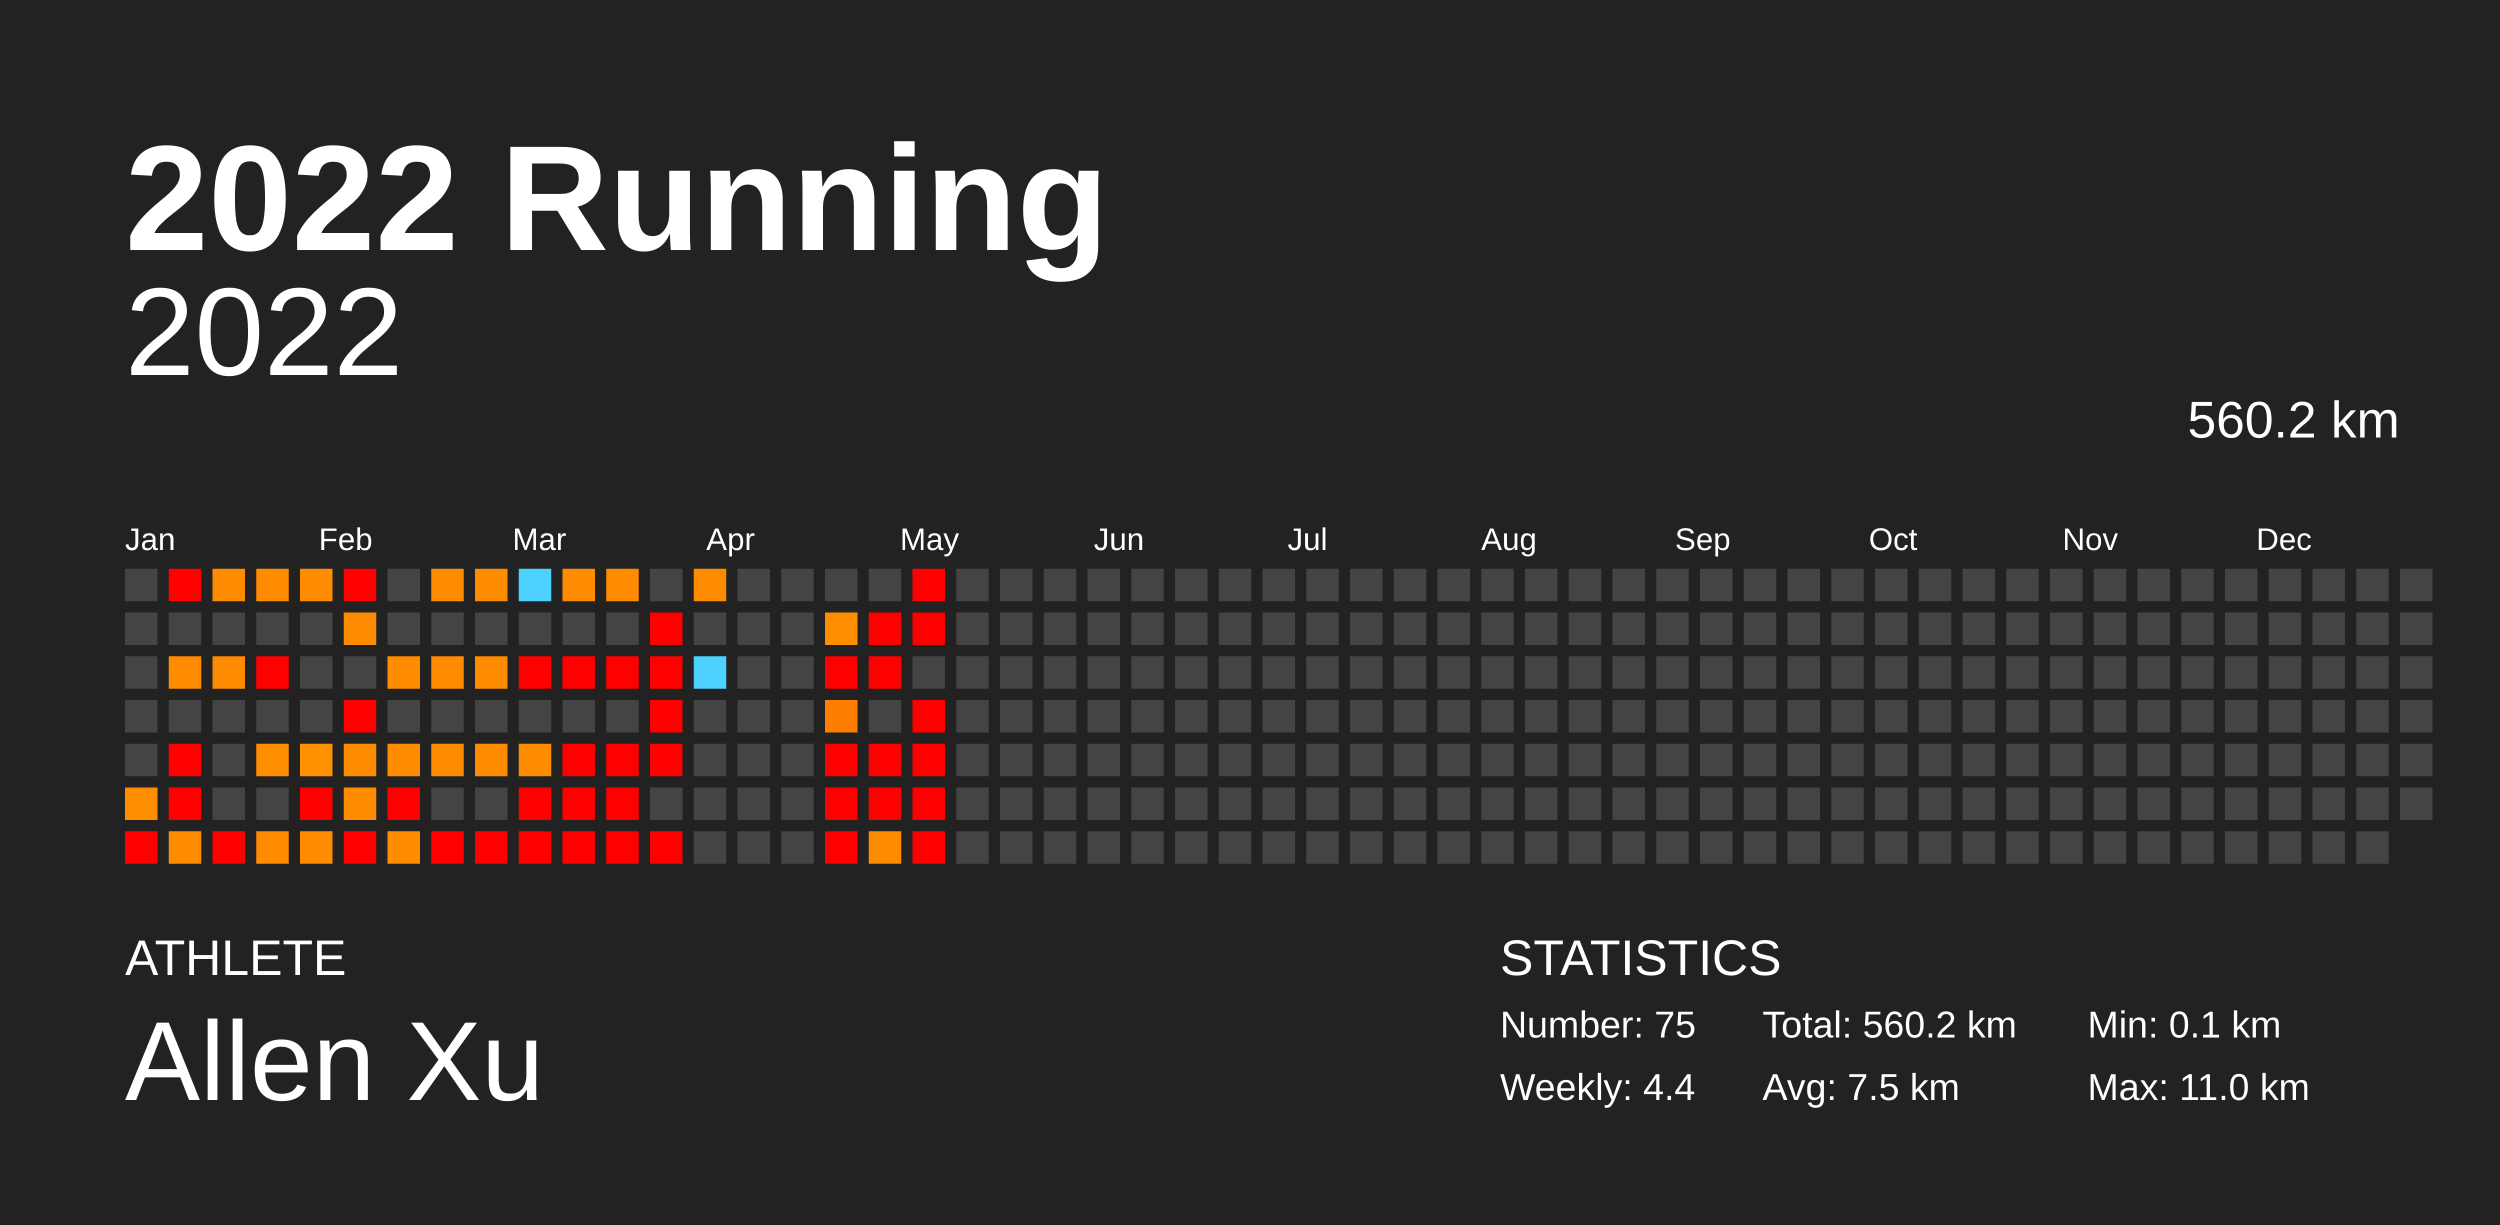
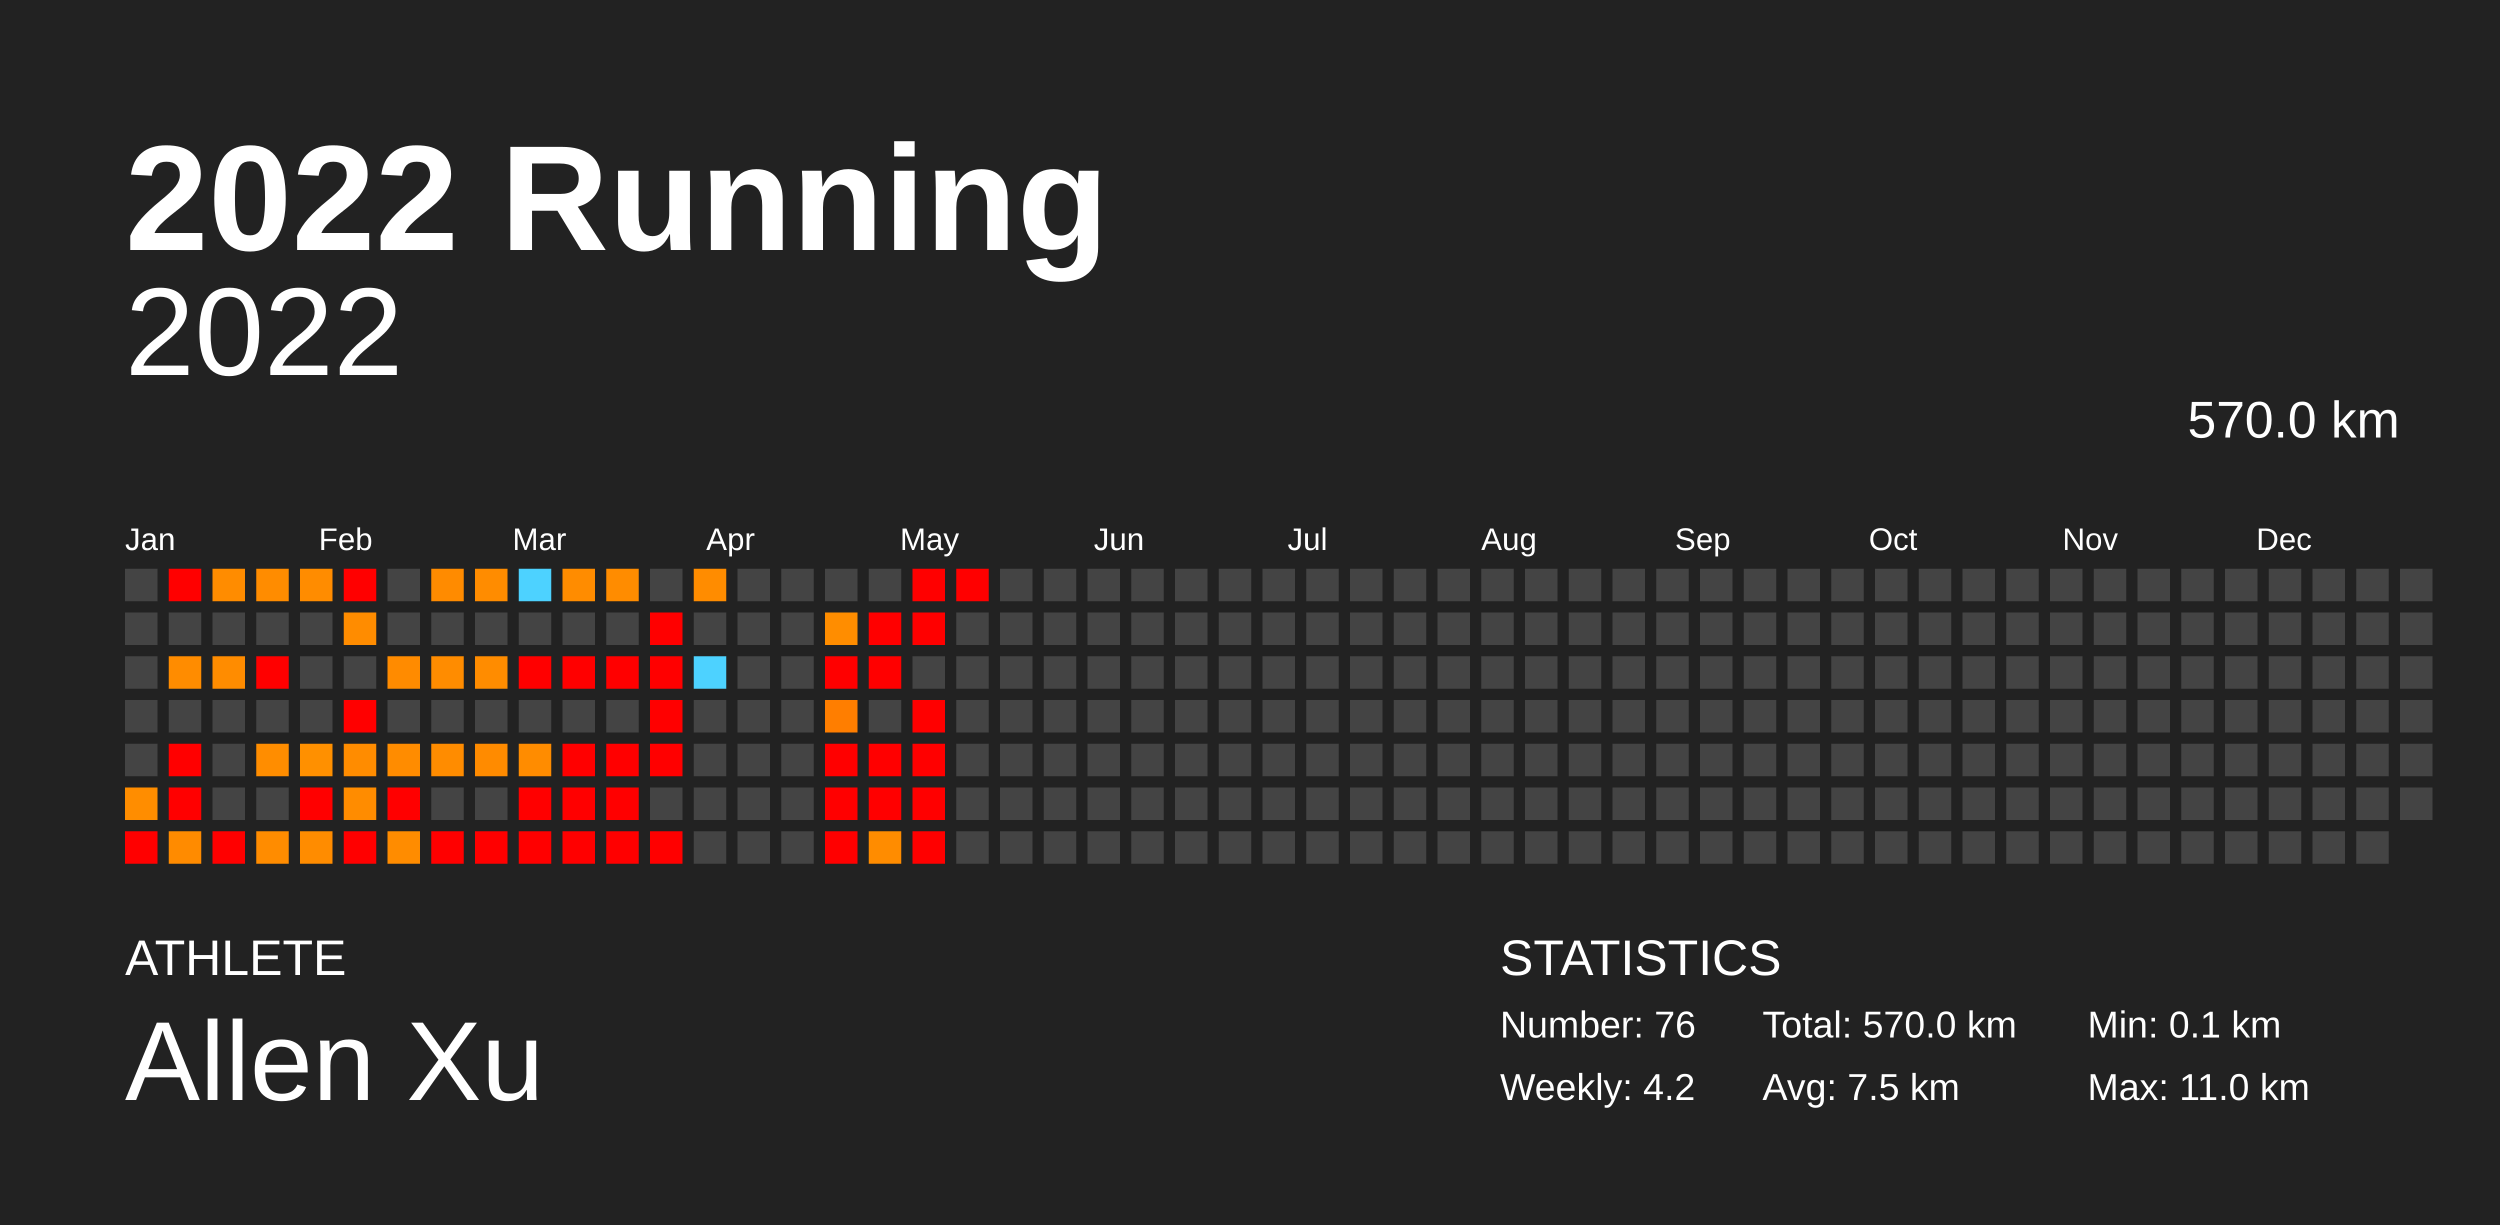
<svg xmlns="http://www.w3.org/2000/svg" baseProfile="full" height="98mm" version="1.1" viewBox="0,0,200,98" width="200mm">
  <defs />
  <rect fill="#222222" height="98" width="200" x="0" y="0" />
  <text fill="#FFFFFF" style="font-size:12px; font-family:Arial; font-weight:bold;" x="10" y="20">2022 Running</text>
  <text fill="#FFFFFF" style="font-size:4px; font-family:Arial" x="10" y="78">ATHLETE</text>
  <text fill="#FFFFFF" style="font-size:9px; font-family:Arial" x="10" y="88">Allen Xu</text>
  <text fill="#FFFFFF" style="font-size:4px; font-family:Arial" x="120" y="78">STATISTICS</text>
-   <text fill="#FFFFFF" style="font-size:3px; font-family:Arial" x="120" y="83">Number: 75</text>
-   <text fill="#FFFFFF" style="font-size:3px; font-family:Arial" x="120" y="88">Weekly: 4.4</text>
-   <text fill="#FFFFFF" style="font-size:3px; font-family:Arial" x="141" y="83">Total: 560.2 km</text>
+   <text fill="#FFFFFF" style="font-size:3px; font-family:Arial" x="120" y="83">Number: 76</text>
+   <text fill="#FFFFFF" style="font-size:3px; font-family:Arial" x="120" y="88">Weekly: 4.2</text>
+   <text fill="#FFFFFF" style="font-size:3px; font-family:Arial" x="141" y="83">Total: 570.0 km</text>
  <text fill="#FFFFFF" style="font-size:3px; font-family:Arial" x="141" y="88">Avg: 7.5 km</text>
  <text fill="#FFFFFF" style="font-size:3px; font-family:Arial" x="167" y="83">Min: 0.1 km</text>
  <text fill="#FFFFFF" style="font-size:3px; font-family:Arial" x="167" y="88">Max: 11.0 km</text>
  <text alignment-baseline="hanging" fill="#FFFFFF" style="font-size:10.0px; font-family:Arial;" x="10" y="30">2022</text>
-   <text alignment-baseline="hanging" fill="#FFFFFF" style="font-size:4.125px; font-family:Arial;" x="175" y="35">560.2 km</text>
+   <text alignment-baseline="hanging" fill="#FFFFFF" style="font-size:4.125px; font-family:Arial;" x="175" y="35">570.0 km</text>
  <text fill="#FFFFFF" style="font-size:2.5px; font-family:Arial" x="10.0" y="44">Jan</text>
  <text fill="#FFFFFF" style="font-size:2.5px; font-family:Arial" x="25.5" y="44">Feb</text>
  <text fill="#FFFFFF" style="font-size:2.5px; font-family:Arial" x="41.0" y="44">Mar</text>
  <text fill="#FFFFFF" style="font-size:2.5px; font-family:Arial" x="56.5" y="44">Apr</text>
  <text fill="#FFFFFF" style="font-size:2.5px; font-family:Arial" x="72.0" y="44">May</text>
  <text fill="#FFFFFF" style="font-size:2.5px; font-family:Arial" x="87.5" y="44">Jun</text>
  <text fill="#FFFFFF" style="font-size:2.5px; font-family:Arial" x="103.0" y="44">Jul</text>
  <text fill="#FFFFFF" style="font-size:2.5px; font-family:Arial" x="118.5" y="44">Aug</text>
  <text fill="#FFFFFF" style="font-size:2.5px; font-family:Arial" x="134.0" y="44">Sep</text>
  <text fill="#FFFFFF" style="font-size:2.5px; font-family:Arial" x="149.5" y="44">Oct</text>
  <text fill="#FFFFFF" style="font-size:2.5px; font-family:Arial" x="165.0" y="44">Nov</text>
  <text fill="#FFFFFF" style="font-size:2.5px; font-family:Arial" x="180.5" y="44">Dec</text>
  <rect fill="#444444" height="2.6" width="2.6" x="10.0" y="45.5" />
  <rect fill="#444444" height="2.6" width="2.6" x="10.0" y="49.0" />
  <rect fill="#444444" height="2.6" width="2.6" x="10.0" y="52.5" />
  <rect fill="#444444" height="2.6" width="2.6" x="10.0" y="56.0" />
  <rect fill="#444444" height="2.6" width="2.6" x="10.0" y="59.5" />
  <rect fill="#ff8d00" height="2.6" width="2.6" x="10.0" y="63.0" />
  <rect fill="red" height="2.6" width="2.6" x="10.0" y="66.5" />
  <rect fill="red" height="2.6" width="2.6" x="13.5" y="45.5" />
  <rect fill="#444444" height="2.6" width="2.6" x="13.5" y="49.0" />
  <rect fill="#ff8c00" height="2.6" width="2.6" x="13.5" y="52.5" />
  <rect fill="#444444" height="2.6" width="2.6" x="13.5" y="56.0" />
  <rect fill="red" height="2.6" width="2.6" x="13.5" y="59.5" />
  <rect fill="red" height="2.6" width="2.6" x="13.5" y="63.0" />
  <rect fill="#ff8b00" height="2.6" width="2.6" x="13.5" y="66.5" />
  <rect fill="#ff8c00" height="2.6" width="2.6" x="17.0" y="45.5" />
  <rect fill="#444444" height="2.6" width="2.6" x="17.0" y="49.0" />
  <rect fill="#ff8c00" height="2.6" width="2.6" x="17.0" y="52.5" />
  <rect fill="#444444" height="2.6" width="2.6" x="17.0" y="56.0" />
  <rect fill="#444444" height="2.6" width="2.6" x="17.0" y="59.5" />
  <rect fill="#444444" height="2.6" width="2.6" x="17.0" y="63.0" />
  <rect fill="red" height="2.6" width="2.6" x="17.0" y="66.5" />
  <rect fill="#ff8c00" height="2.6" width="2.6" x="20.5" y="45.5" />
  <rect fill="#444444" height="2.6" width="2.6" x="20.5" y="49.0" />
  <rect fill="red" height="2.6" width="2.6" x="20.5" y="52.5" />
  <rect fill="#444444" height="2.6" width="2.6" x="20.5" y="56.0" />
  <rect fill="#ff8d00" height="2.6" width="2.6" x="20.5" y="59.5" />
  <rect fill="#444444" height="2.6" width="2.6" x="20.5" y="63.0" />
  <rect fill="#ff8c00" height="2.6" width="2.6" x="20.5" y="66.5" />
  <rect fill="#ff8c00" height="2.6" width="2.6" x="24.0" y="45.5" />
  <rect fill="#444444" height="2.6" width="2.6" x="24.0" y="49.0" />
  <rect fill="#444444" height="2.6" width="2.6" x="24.0" y="52.5" />
  <rect fill="#444444" height="2.6" width="2.6" x="24.0" y="56.0" />
  <rect fill="#ff9000" height="2.6" width="2.6" x="24.0" y="59.5" />
  <rect fill="red" height="2.6" width="2.6" x="24.0" y="63.0" />
  <rect fill="#ff8c00" height="2.6" width="2.6" x="24.0" y="66.5" />
  <rect fill="red" height="2.6" width="2.6" x="27.5" y="45.5" />
  <rect fill="#ff8c00" height="2.6" width="2.6" x="27.5" y="49.0" />
  <rect fill="#444444" height="2.6" width="2.6" x="27.5" y="52.5" />
  <rect fill="red" height="2.6" width="2.6" x="27.5" y="56.0" />
  <rect fill="#ff8c00" height="2.6" width="2.6" x="27.5" y="59.5" />
  <rect fill="#ff8c00" height="2.6" width="2.6" x="27.5" y="63.0" />
  <rect fill="red" height="2.6" width="2.6" x="27.5" y="66.5" />
  <rect fill="#444444" height="2.6" width="2.6" x="31.0" y="45.5" />
  <rect fill="#444444" height="2.6" width="2.6" x="31.0" y="49.0" />
  <rect fill="#ff8b00" height="2.6" width="2.6" x="31.0" y="52.5" />
  <rect fill="#444444" height="2.6" width="2.6" x="31.0" y="56.0" />
  <rect fill="#ff8c00" height="2.6" width="2.6" x="31.0" y="59.5" />
  <rect fill="red" height="2.6" width="2.6" x="31.0" y="63.0" />
  <rect fill="#ff8c00" height="2.6" width="2.6" x="31.0" y="66.5" />
  <rect fill="#ff8b00" height="2.6" width="2.6" x="34.5" y="45.5" />
  <rect fill="#444444" height="2.6" width="2.6" x="34.5" y="49.0" />
  <rect fill="#ff8c00" height="2.6" width="2.6" x="34.5" y="52.5" />
  <rect fill="#444444" height="2.6" width="2.6" x="34.5" y="56.0" />
  <rect fill="#ff8c00" height="2.6" width="2.6" x="34.5" y="59.5" />
  <rect fill="#444444" height="2.6" width="2.6" x="34.5" y="63.0" />
  <rect fill="red" height="2.6" width="2.6" x="34.5" y="66.5" />
  <rect fill="#ff8c00" height="2.6" width="2.6" x="38.0" y="45.5" />
  <rect fill="#444444" height="2.6" width="2.6" x="38.0" y="49.0" />
  <rect fill="#ff8c00" height="2.6" width="2.6" x="38.0" y="52.5" />
  <rect fill="#444444" height="2.6" width="2.6" x="38.0" y="56.0" />
  <rect fill="#ff8b00" height="2.6" width="2.6" x="38.0" y="59.5" />
  <rect fill="#444444" height="2.6" width="2.6" x="38.0" y="63.0" />
  <rect fill="red" height="2.6" width="2.6" x="38.0" y="66.5" />
  <rect fill="#4dd2ff" height="2.6" width="2.6" x="41.5" y="45.5" />
  <rect fill="#444444" height="2.6" width="2.6" x="41.5" y="49.0" />
  <rect fill="red" height="2.6" width="2.6" x="41.5" y="52.5" />
  <rect fill="#444444" height="2.6" width="2.6" x="41.5" y="56.0" />
  <rect fill="#ff8c00" height="2.6" width="2.6" x="41.5" y="59.5" />
  <rect fill="red" height="2.6" width="2.6" x="41.5" y="63.0" />
  <rect fill="red" height="2.6" width="2.6" x="41.5" y="66.5" />
  <rect fill="#ff8c00" height="2.6" width="2.6" x="45.0" y="45.5" />
  <rect fill="#444444" height="2.6" width="2.6" x="45.0" y="49.0" />
  <rect fill="red" height="2.6" width="2.6" x="45.0" y="52.5" />
  <rect fill="#444444" height="2.6" width="2.6" x="45.0" y="56.0" />
  <rect fill="red" height="2.6" width="2.6" x="45.0" y="59.5" />
  <rect fill="red" height="2.6" width="2.6" x="45.0" y="63.0" />
  <rect fill="red" height="2.6" width="2.6" x="45.0" y="66.5" />
  <rect fill="#ff8c00" height="2.6" width="2.6" x="48.5" y="45.5" />
  <rect fill="#444444" height="2.6" width="2.6" x="48.5" y="49.0" />
  <rect fill="red" height="2.6" width="2.6" x="48.5" y="52.5" />
  <rect fill="#444444" height="2.6" width="2.6" x="48.5" y="56.0" />
  <rect fill="red" height="2.6" width="2.6" x="48.5" y="59.5" />
  <rect fill="red" height="2.6" width="2.6" x="48.5" y="63.0" />
  <rect fill="red" height="2.6" width="2.6" x="48.5" y="66.5" />
  <rect fill="#444444" height="2.6" width="2.6" x="52.0" y="45.5" />
  <rect fill="red" height="2.6" width="2.6" x="52.0" y="49.0" />
  <rect fill="red" height="2.6" width="2.6" x="52.0" y="52.5" />
  <rect fill="red" height="2.6" width="2.6" x="52.0" y="56.0" />
  <rect fill="red" height="2.6" width="2.6" x="52.0" y="59.5" />
  <rect fill="#444444" height="2.6" width="2.6" x="52.0" y="63.0" />
  <rect fill="red" height="2.6" width="2.6" x="52.0" y="66.5" />
  <rect fill="#ff8c00" height="2.6" width="2.6" x="55.5" y="45.5" />
  <rect fill="#444444" height="2.6" width="2.6" x="55.5" y="49.0" />
  <rect fill="#4dd2ff" height="2.6" width="2.6" x="55.5" y="52.5" />
  <rect fill="#444444" height="2.6" width="2.6" x="55.5" y="56.0" />
  <rect fill="#444444" height="2.6" width="2.6" x="55.5" y="59.5" />
  <rect fill="#444444" height="2.6" width="2.6" x="55.5" y="63.0" />
  <rect fill="#444444" height="2.6" width="2.6" x="55.5" y="66.5" />
  <rect fill="#444444" height="2.6" width="2.6" x="59.0" y="45.5" />
  <rect fill="#444444" height="2.6" width="2.6" x="59.0" y="49.0" />
  <rect fill="#444444" height="2.6" width="2.6" x="59.0" y="52.5" />
  <rect fill="#444444" height="2.6" width="2.6" x="59.0" y="56.0" />
  <rect fill="#444444" height="2.6" width="2.6" x="59.0" y="59.5" />
  <rect fill="#444444" height="2.6" width="2.6" x="59.0" y="63.0" />
  <rect fill="#444444" height="2.6" width="2.6" x="59.0" y="66.5" />
  <rect fill="#444444" height="2.6" width="2.6" x="62.5" y="45.5" />
  <rect fill="#444444" height="2.6" width="2.6" x="62.5" y="49.0" />
  <rect fill="#444444" height="2.6" width="2.6" x="62.5" y="52.5" />
  <rect fill="#444444" height="2.6" width="2.6" x="62.5" y="56.0" />
  <rect fill="#444444" height="2.6" width="2.6" x="62.5" y="59.5" />
  <rect fill="#444444" height="2.6" width="2.6" x="62.5" y="63.0" />
  <rect fill="#444444" height="2.6" width="2.6" x="62.5" y="66.5" />
  <rect fill="#444444" height="2.6" width="2.6" x="66.0" y="45.5" />
  <rect fill="#ff8d00" height="2.6" width="2.6" x="66.0" y="49.0" />
  <rect fill="red" height="2.6" width="2.6" x="66.0" y="52.5" />
  <rect fill="#ff7e00" height="2.6" width="2.6" x="66.0" y="56.0" />
  <rect fill="red" height="2.6" width="2.6" x="66.0" y="59.5" />
  <rect fill="red" height="2.6" width="2.6" x="66.0" y="63.0" />
  <rect fill="red" height="2.6" width="2.6" x="66.0" y="66.5" />
  <rect fill="#444444" height="2.6" width="2.6" x="69.5" y="45.5" />
  <rect fill="red" height="2.6" width="2.6" x="69.5" y="49.0" />
  <rect fill="red" height="2.6" width="2.6" x="69.5" y="52.5" />
  <rect fill="#444444" height="2.6" width="2.6" x="69.5" y="56.0" />
  <rect fill="red" height="2.6" width="2.6" x="69.5" y="59.5" />
  <rect fill="red" height="2.6" width="2.6" x="69.5" y="63.0" />
  <rect fill="#ff8c00" height="2.6" width="2.6" x="69.5" y="66.5" />
  <rect fill="red" height="2.6" width="2.6" x="73.0" y="45.5" />
  <rect fill="red" height="2.6" width="2.6" x="73.0" y="49.0" />
  <rect fill="#444444" height="2.6" width="2.6" x="73.0" y="52.5" />
  <rect fill="red" height="2.6" width="2.6" x="73.0" y="56.0" />
  <rect fill="red" height="2.6" width="2.6" x="73.0" y="59.5" />
  <rect fill="red" height="2.6" width="2.6" x="73.0" y="63.0" />
  <rect fill="red" height="2.6" width="2.6" x="73.0" y="66.5" />
-   <rect fill="#444444" height="2.6" width="2.6" x="76.5" y="45.5" />
+   <rect fill="red" height="2.6" width="2.6" x="76.5" y="45.5" />
  <rect fill="#444444" height="2.6" width="2.6" x="76.5" y="49.0" />
  <rect fill="#444444" height="2.6" width="2.6" x="76.5" y="52.5" />
  <rect fill="#444444" height="2.6" width="2.6" x="76.5" y="56.0" />
  <rect fill="#444444" height="2.6" width="2.6" x="76.5" y="59.5" />
  <rect fill="#444444" height="2.6" width="2.6" x="76.5" y="63.0" />
  <rect fill="#444444" height="2.6" width="2.6" x="76.5" y="66.5" />
  <rect fill="#444444" height="2.6" width="2.6" x="80.0" y="45.5" />
  <rect fill="#444444" height="2.6" width="2.6" x="80.0" y="49.0" />
  <rect fill="#444444" height="2.6" width="2.6" x="80.0" y="52.5" />
  <rect fill="#444444" height="2.6" width="2.6" x="80.0" y="56.0" />
  <rect fill="#444444" height="2.6" width="2.6" x="80.0" y="59.5" />
  <rect fill="#444444" height="2.6" width="2.6" x="80.0" y="63.0" />
  <rect fill="#444444" height="2.6" width="2.6" x="80.0" y="66.5" />
  <rect fill="#444444" height="2.6" width="2.6" x="83.5" y="45.5" />
  <rect fill="#444444" height="2.6" width="2.6" x="83.5" y="49.0" />
  <rect fill="#444444" height="2.6" width="2.6" x="83.5" y="52.5" />
  <rect fill="#444444" height="2.6" width="2.6" x="83.5" y="56.0" />
  <rect fill="#444444" height="2.6" width="2.6" x="83.5" y="59.5" />
  <rect fill="#444444" height="2.6" width="2.6" x="83.5" y="63.0" />
  <rect fill="#444444" height="2.6" width="2.6" x="83.5" y="66.5" />
  <rect fill="#444444" height="2.6" width="2.6" x="87.0" y="45.5" />
  <rect fill="#444444" height="2.6" width="2.6" x="87.0" y="49.0" />
  <rect fill="#444444" height="2.6" width="2.6" x="87.0" y="52.5" />
  <rect fill="#444444" height="2.6" width="2.6" x="87.0" y="56.0" />
  <rect fill="#444444" height="2.6" width="2.6" x="87.0" y="59.5" />
  <rect fill="#444444" height="2.6" width="2.6" x="87.0" y="63.0" />
  <rect fill="#444444" height="2.6" width="2.6" x="87.0" y="66.5" />
  <rect fill="#444444" height="2.6" width="2.6" x="90.5" y="45.5" />
  <rect fill="#444444" height="2.6" width="2.6" x="90.5" y="49.0" />
  <rect fill="#444444" height="2.6" width="2.6" x="90.5" y="52.5" />
  <rect fill="#444444" height="2.6" width="2.6" x="90.5" y="56.0" />
  <rect fill="#444444" height="2.6" width="2.6" x="90.5" y="59.5" />
  <rect fill="#444444" height="2.6" width="2.6" x="90.5" y="63.0" />
  <rect fill="#444444" height="2.6" width="2.6" x="90.5" y="66.5" />
  <rect fill="#444444" height="2.6" width="2.6" x="94.0" y="45.5" />
  <rect fill="#444444" height="2.6" width="2.6" x="94.0" y="49.0" />
  <rect fill="#444444" height="2.6" width="2.6" x="94.0" y="52.5" />
  <rect fill="#444444" height="2.6" width="2.6" x="94.0" y="56.0" />
  <rect fill="#444444" height="2.6" width="2.6" x="94.0" y="59.5" />
  <rect fill="#444444" height="2.6" width="2.6" x="94.0" y="63.0" />
  <rect fill="#444444" height="2.6" width="2.6" x="94.0" y="66.5" />
  <rect fill="#444444" height="2.6" width="2.6" x="97.5" y="45.5" />
  <rect fill="#444444" height="2.6" width="2.6" x="97.5" y="49.0" />
  <rect fill="#444444" height="2.6" width="2.6" x="97.5" y="52.5" />
  <rect fill="#444444" height="2.6" width="2.6" x="97.5" y="56.0" />
  <rect fill="#444444" height="2.6" width="2.6" x="97.5" y="59.5" />
  <rect fill="#444444" height="2.6" width="2.6" x="97.5" y="63.0" />
  <rect fill="#444444" height="2.6" width="2.6" x="97.5" y="66.5" />
  <rect fill="#444444" height="2.6" width="2.6" x="101.0" y="45.5" />
  <rect fill="#444444" height="2.6" width="2.6" x="101.0" y="49.0" />
  <rect fill="#444444" height="2.6" width="2.6" x="101.0" y="52.5" />
  <rect fill="#444444" height="2.6" width="2.6" x="101.0" y="56.0" />
  <rect fill="#444444" height="2.6" width="2.6" x="101.0" y="59.5" />
  <rect fill="#444444" height="2.6" width="2.6" x="101.0" y="63.0" />
  <rect fill="#444444" height="2.6" width="2.6" x="101.0" y="66.5" />
  <rect fill="#444444" height="2.6" width="2.6" x="104.5" y="45.5" />
  <rect fill="#444444" height="2.6" width="2.6" x="104.5" y="49.0" />
  <rect fill="#444444" height="2.6" width="2.6" x="104.5" y="52.5" />
  <rect fill="#444444" height="2.6" width="2.6" x="104.5" y="56.0" />
  <rect fill="#444444" height="2.6" width="2.6" x="104.5" y="59.5" />
  <rect fill="#444444" height="2.6" width="2.6" x="104.5" y="63.0" />
  <rect fill="#444444" height="2.6" width="2.6" x="104.5" y="66.5" />
  <rect fill="#444444" height="2.6" width="2.6" x="108.0" y="45.5" />
  <rect fill="#444444" height="2.6" width="2.6" x="108.0" y="49.0" />
  <rect fill="#444444" height="2.6" width="2.6" x="108.0" y="52.5" />
  <rect fill="#444444" height="2.6" width="2.6" x="108.0" y="56.0" />
  <rect fill="#444444" height="2.6" width="2.6" x="108.0" y="59.5" />
  <rect fill="#444444" height="2.6" width="2.6" x="108.0" y="63.0" />
  <rect fill="#444444" height="2.6" width="2.6" x="108.0" y="66.5" />
  <rect fill="#444444" height="2.6" width="2.6" x="111.5" y="45.5" />
  <rect fill="#444444" height="2.6" width="2.6" x="111.5" y="49.0" />
  <rect fill="#444444" height="2.6" width="2.6" x="111.5" y="52.5" />
  <rect fill="#444444" height="2.6" width="2.6" x="111.5" y="56.0" />
  <rect fill="#444444" height="2.6" width="2.6" x="111.5" y="59.5" />
  <rect fill="#444444" height="2.6" width="2.6" x="111.5" y="63.0" />
  <rect fill="#444444" height="2.6" width="2.6" x="111.5" y="66.5" />
  <rect fill="#444444" height="2.6" width="2.6" x="115.0" y="45.5" />
  <rect fill="#444444" height="2.6" width="2.6" x="115.0" y="49.0" />
  <rect fill="#444444" height="2.6" width="2.6" x="115.0" y="52.5" />
  <rect fill="#444444" height="2.6" width="2.6" x="115.0" y="56.0" />
  <rect fill="#444444" height="2.6" width="2.6" x="115.0" y="59.5" />
  <rect fill="#444444" height="2.6" width="2.6" x="115.0" y="63.0" />
  <rect fill="#444444" height="2.6" width="2.6" x="115.0" y="66.5" />
  <rect fill="#444444" height="2.6" width="2.6" x="118.5" y="45.5" />
  <rect fill="#444444" height="2.6" width="2.6" x="118.5" y="49.0" />
  <rect fill="#444444" height="2.6" width="2.6" x="118.5" y="52.5" />
  <rect fill="#444444" height="2.6" width="2.6" x="118.5" y="56.0" />
  <rect fill="#444444" height="2.6" width="2.6" x="118.5" y="59.5" />
  <rect fill="#444444" height="2.6" width="2.6" x="118.5" y="63.0" />
  <rect fill="#444444" height="2.6" width="2.6" x="118.5" y="66.5" />
  <rect fill="#444444" height="2.6" width="2.6" x="122.0" y="45.5" />
  <rect fill="#444444" height="2.6" width="2.6" x="122.0" y="49.0" />
  <rect fill="#444444" height="2.6" width="2.6" x="122.0" y="52.5" />
  <rect fill="#444444" height="2.6" width="2.6" x="122.0" y="56.0" />
  <rect fill="#444444" height="2.6" width="2.6" x="122.0" y="59.5" />
  <rect fill="#444444" height="2.6" width="2.6" x="122.0" y="63.0" />
  <rect fill="#444444" height="2.6" width="2.6" x="122.0" y="66.5" />
  <rect fill="#444444" height="2.6" width="2.6" x="125.5" y="45.5" />
  <rect fill="#444444" height="2.6" width="2.6" x="125.5" y="49.0" />
  <rect fill="#444444" height="2.6" width="2.6" x="125.5" y="52.5" />
  <rect fill="#444444" height="2.6" width="2.6" x="125.5" y="56.0" />
  <rect fill="#444444" height="2.6" width="2.6" x="125.5" y="59.5" />
  <rect fill="#444444" height="2.6" width="2.6" x="125.5" y="63.0" />
  <rect fill="#444444" height="2.6" width="2.6" x="125.5" y="66.5" />
  <rect fill="#444444" height="2.6" width="2.6" x="129.0" y="45.5" />
  <rect fill="#444444" height="2.6" width="2.6" x="129.0" y="49.0" />
  <rect fill="#444444" height="2.6" width="2.6" x="129.0" y="52.5" />
  <rect fill="#444444" height="2.6" width="2.6" x="129.0" y="56.0" />
  <rect fill="#444444" height="2.6" width="2.6" x="129.0" y="59.5" />
  <rect fill="#444444" height="2.6" width="2.6" x="129.0" y="63.0" />
  <rect fill="#444444" height="2.6" width="2.6" x="129.0" y="66.5" />
  <rect fill="#444444" height="2.6" width="2.6" x="132.5" y="45.5" />
  <rect fill="#444444" height="2.6" width="2.6" x="132.5" y="49.0" />
  <rect fill="#444444" height="2.6" width="2.6" x="132.5" y="52.5" />
  <rect fill="#444444" height="2.6" width="2.6" x="132.5" y="56.0" />
  <rect fill="#444444" height="2.6" width="2.6" x="132.5" y="59.5" />
  <rect fill="#444444" height="2.6" width="2.6" x="132.5" y="63.0" />
  <rect fill="#444444" height="2.6" width="2.6" x="132.5" y="66.5" />
  <rect fill="#444444" height="2.6" width="2.6" x="136.0" y="45.5" />
  <rect fill="#444444" height="2.6" width="2.6" x="136.0" y="49.0" />
  <rect fill="#444444" height="2.6" width="2.6" x="136.0" y="52.5" />
  <rect fill="#444444" height="2.6" width="2.6" x="136.0" y="56.0" />
  <rect fill="#444444" height="2.6" width="2.6" x="136.0" y="59.5" />
  <rect fill="#444444" height="2.6" width="2.6" x="136.0" y="63.0" />
  <rect fill="#444444" height="2.6" width="2.6" x="136.0" y="66.5" />
  <rect fill="#444444" height="2.6" width="2.6" x="139.5" y="45.5" />
  <rect fill="#444444" height="2.6" width="2.6" x="139.5" y="49.0" />
  <rect fill="#444444" height="2.6" width="2.6" x="139.5" y="52.5" />
  <rect fill="#444444" height="2.6" width="2.6" x="139.5" y="56.0" />
  <rect fill="#444444" height="2.6" width="2.6" x="139.5" y="59.5" />
  <rect fill="#444444" height="2.6" width="2.6" x="139.5" y="63.0" />
  <rect fill="#444444" height="2.6" width="2.6" x="139.5" y="66.5" />
  <rect fill="#444444" height="2.6" width="2.6" x="143.0" y="45.5" />
  <rect fill="#444444" height="2.6" width="2.6" x="143.0" y="49.0" />
  <rect fill="#444444" height="2.6" width="2.6" x="143.0" y="52.5" />
  <rect fill="#444444" height="2.6" width="2.6" x="143.0" y="56.0" />
  <rect fill="#444444" height="2.6" width="2.6" x="143.0" y="59.5" />
  <rect fill="#444444" height="2.6" width="2.6" x="143.0" y="63.0" />
  <rect fill="#444444" height="2.6" width="2.6" x="143.0" y="66.5" />
  <rect fill="#444444" height="2.6" width="2.6" x="146.5" y="45.5" />
  <rect fill="#444444" height="2.6" width="2.6" x="146.5" y="49.0" />
  <rect fill="#444444" height="2.6" width="2.6" x="146.5" y="52.5" />
  <rect fill="#444444" height="2.6" width="2.6" x="146.5" y="56.0" />
  <rect fill="#444444" height="2.6" width="2.6" x="146.5" y="59.5" />
  <rect fill="#444444" height="2.6" width="2.6" x="146.5" y="63.0" />
  <rect fill="#444444" height="2.6" width="2.6" x="146.5" y="66.5" />
  <rect fill="#444444" height="2.6" width="2.6" x="150.0" y="45.5" />
  <rect fill="#444444" height="2.6" width="2.6" x="150.0" y="49.0" />
  <rect fill="#444444" height="2.6" width="2.6" x="150.0" y="52.5" />
  <rect fill="#444444" height="2.6" width="2.6" x="150.0" y="56.0" />
  <rect fill="#444444" height="2.6" width="2.6" x="150.0" y="59.5" />
  <rect fill="#444444" height="2.6" width="2.6" x="150.0" y="63.0" />
  <rect fill="#444444" height="2.6" width="2.6" x="150.0" y="66.5" />
  <rect fill="#444444" height="2.6" width="2.6" x="153.5" y="45.5" />
  <rect fill="#444444" height="2.6" width="2.6" x="153.5" y="49.0" />
  <rect fill="#444444" height="2.6" width="2.6" x="153.5" y="52.5" />
  <rect fill="#444444" height="2.6" width="2.6" x="153.5" y="56.0" />
  <rect fill="#444444" height="2.6" width="2.6" x="153.5" y="59.5" />
  <rect fill="#444444" height="2.6" width="2.6" x="153.5" y="63.0" />
  <rect fill="#444444" height="2.6" width="2.6" x="153.5" y="66.5" />
  <rect fill="#444444" height="2.6" width="2.6" x="157.0" y="45.5" />
  <rect fill="#444444" height="2.6" width="2.6" x="157.0" y="49.0" />
  <rect fill="#444444" height="2.6" width="2.6" x="157.0" y="52.5" />
  <rect fill="#444444" height="2.6" width="2.6" x="157.0" y="56.0" />
  <rect fill="#444444" height="2.6" width="2.6" x="157.0" y="59.5" />
  <rect fill="#444444" height="2.6" width="2.6" x="157.0" y="63.0" />
  <rect fill="#444444" height="2.6" width="2.6" x="157.0" y="66.5" />
  <rect fill="#444444" height="2.6" width="2.6" x="160.5" y="45.5" />
  <rect fill="#444444" height="2.6" width="2.6" x="160.5" y="49.0" />
  <rect fill="#444444" height="2.6" width="2.6" x="160.5" y="52.5" />
  <rect fill="#444444" height="2.6" width="2.6" x="160.5" y="56.0" />
  <rect fill="#444444" height="2.6" width="2.6" x="160.5" y="59.5" />
  <rect fill="#444444" height="2.6" width="2.6" x="160.5" y="63.0" />
  <rect fill="#444444" height="2.6" width="2.6" x="160.5" y="66.5" />
  <rect fill="#444444" height="2.6" width="2.6" x="164.0" y="45.5" />
  <rect fill="#444444" height="2.6" width="2.6" x="164.0" y="49.0" />
  <rect fill="#444444" height="2.6" width="2.6" x="164.0" y="52.5" />
  <rect fill="#444444" height="2.6" width="2.6" x="164.0" y="56.0" />
  <rect fill="#444444" height="2.6" width="2.6" x="164.0" y="59.5" />
  <rect fill="#444444" height="2.6" width="2.6" x="164.0" y="63.0" />
  <rect fill="#444444" height="2.6" width="2.6" x="164.0" y="66.5" />
  <rect fill="#444444" height="2.6" width="2.6" x="167.5" y="45.5" />
  <rect fill="#444444" height="2.6" width="2.6" x="167.5" y="49.0" />
  <rect fill="#444444" height="2.6" width="2.6" x="167.5" y="52.5" />
  <rect fill="#444444" height="2.6" width="2.6" x="167.5" y="56.0" />
  <rect fill="#444444" height="2.6" width="2.6" x="167.5" y="59.5" />
  <rect fill="#444444" height="2.6" width="2.6" x="167.5" y="63.0" />
  <rect fill="#444444" height="2.6" width="2.6" x="167.5" y="66.5" />
  <rect fill="#444444" height="2.6" width="2.6" x="171.0" y="45.5" />
  <rect fill="#444444" height="2.6" width="2.6" x="171.0" y="49.0" />
  <rect fill="#444444" height="2.6" width="2.6" x="171.0" y="52.5" />
  <rect fill="#444444" height="2.6" width="2.6" x="171.0" y="56.0" />
  <rect fill="#444444" height="2.6" width="2.6" x="171.0" y="59.5" />
  <rect fill="#444444" height="2.6" width="2.6" x="171.0" y="63.0" />
  <rect fill="#444444" height="2.6" width="2.6" x="171.0" y="66.5" />
  <rect fill="#444444" height="2.6" width="2.6" x="174.5" y="45.5" />
  <rect fill="#444444" height="2.6" width="2.6" x="174.5" y="49.0" />
  <rect fill="#444444" height="2.6" width="2.6" x="174.5" y="52.5" />
  <rect fill="#444444" height="2.6" width="2.6" x="174.5" y="56.0" />
  <rect fill="#444444" height="2.6" width="2.6" x="174.5" y="59.5" />
  <rect fill="#444444" height="2.6" width="2.6" x="174.5" y="63.0" />
  <rect fill="#444444" height="2.6" width="2.6" x="174.5" y="66.5" />
  <rect fill="#444444" height="2.6" width="2.6" x="178.0" y="45.5" />
  <rect fill="#444444" height="2.6" width="2.6" x="178.0" y="49.0" />
  <rect fill="#444444" height="2.6" width="2.6" x="178.0" y="52.5" />
  <rect fill="#444444" height="2.6" width="2.6" x="178.0" y="56.0" />
  <rect fill="#444444" height="2.6" width="2.6" x="178.0" y="59.5" />
  <rect fill="#444444" height="2.6" width="2.6" x="178.0" y="63.0" />
  <rect fill="#444444" height="2.6" width="2.6" x="178.0" y="66.5" />
  <rect fill="#444444" height="2.6" width="2.6" x="181.5" y="45.5" />
  <rect fill="#444444" height="2.6" width="2.6" x="181.5" y="49.0" />
  <rect fill="#444444" height="2.6" width="2.6" x="181.5" y="52.5" />
  <rect fill="#444444" height="2.6" width="2.6" x="181.5" y="56.0" />
  <rect fill="#444444" height="2.6" width="2.6" x="181.5" y="59.5" />
  <rect fill="#444444" height="2.6" width="2.6" x="181.5" y="63.0" />
  <rect fill="#444444" height="2.6" width="2.6" x="181.5" y="66.5" />
  <rect fill="#444444" height="2.6" width="2.6" x="185.0" y="45.5" />
  <rect fill="#444444" height="2.6" width="2.6" x="185.0" y="49.0" />
  <rect fill="#444444" height="2.6" width="2.6" x="185.0" y="52.5" />
  <rect fill="#444444" height="2.6" width="2.6" x="185.0" y="56.0" />
  <rect fill="#444444" height="2.6" width="2.6" x="185.0" y="59.5" />
  <rect fill="#444444" height="2.6" width="2.6" x="185.0" y="63.0" />
  <rect fill="#444444" height="2.6" width="2.6" x="185.0" y="66.5" />
  <rect fill="#444444" height="2.6" width="2.6" x="188.5" y="45.5" />
  <rect fill="#444444" height="2.6" width="2.6" x="188.5" y="49.0" />
  <rect fill="#444444" height="2.6" width="2.6" x="188.5" y="52.5" />
  <rect fill="#444444" height="2.6" width="2.6" x="188.5" y="56.0" />
  <rect fill="#444444" height="2.6" width="2.6" x="188.5" y="59.5" />
  <rect fill="#444444" height="2.6" width="2.6" x="188.5" y="63.0" />
  <rect fill="#444444" height="2.6" width="2.6" x="188.5" y="66.5" />
  <rect fill="#444444" height="2.6" width="2.6" x="192.0" y="45.5" />
  <rect fill="#444444" height="2.6" width="2.6" x="192.0" y="49.0" />
  <rect fill="#444444" height="2.6" width="2.6" x="192.0" y="52.5" />
  <rect fill="#444444" height="2.6" width="2.6" x="192.0" y="56.0" />
  <rect fill="#444444" height="2.6" width="2.6" x="192.0" y="59.5" />
  <rect fill="#444444" height="2.6" width="2.6" x="192.0" y="63.0" />
</svg>
